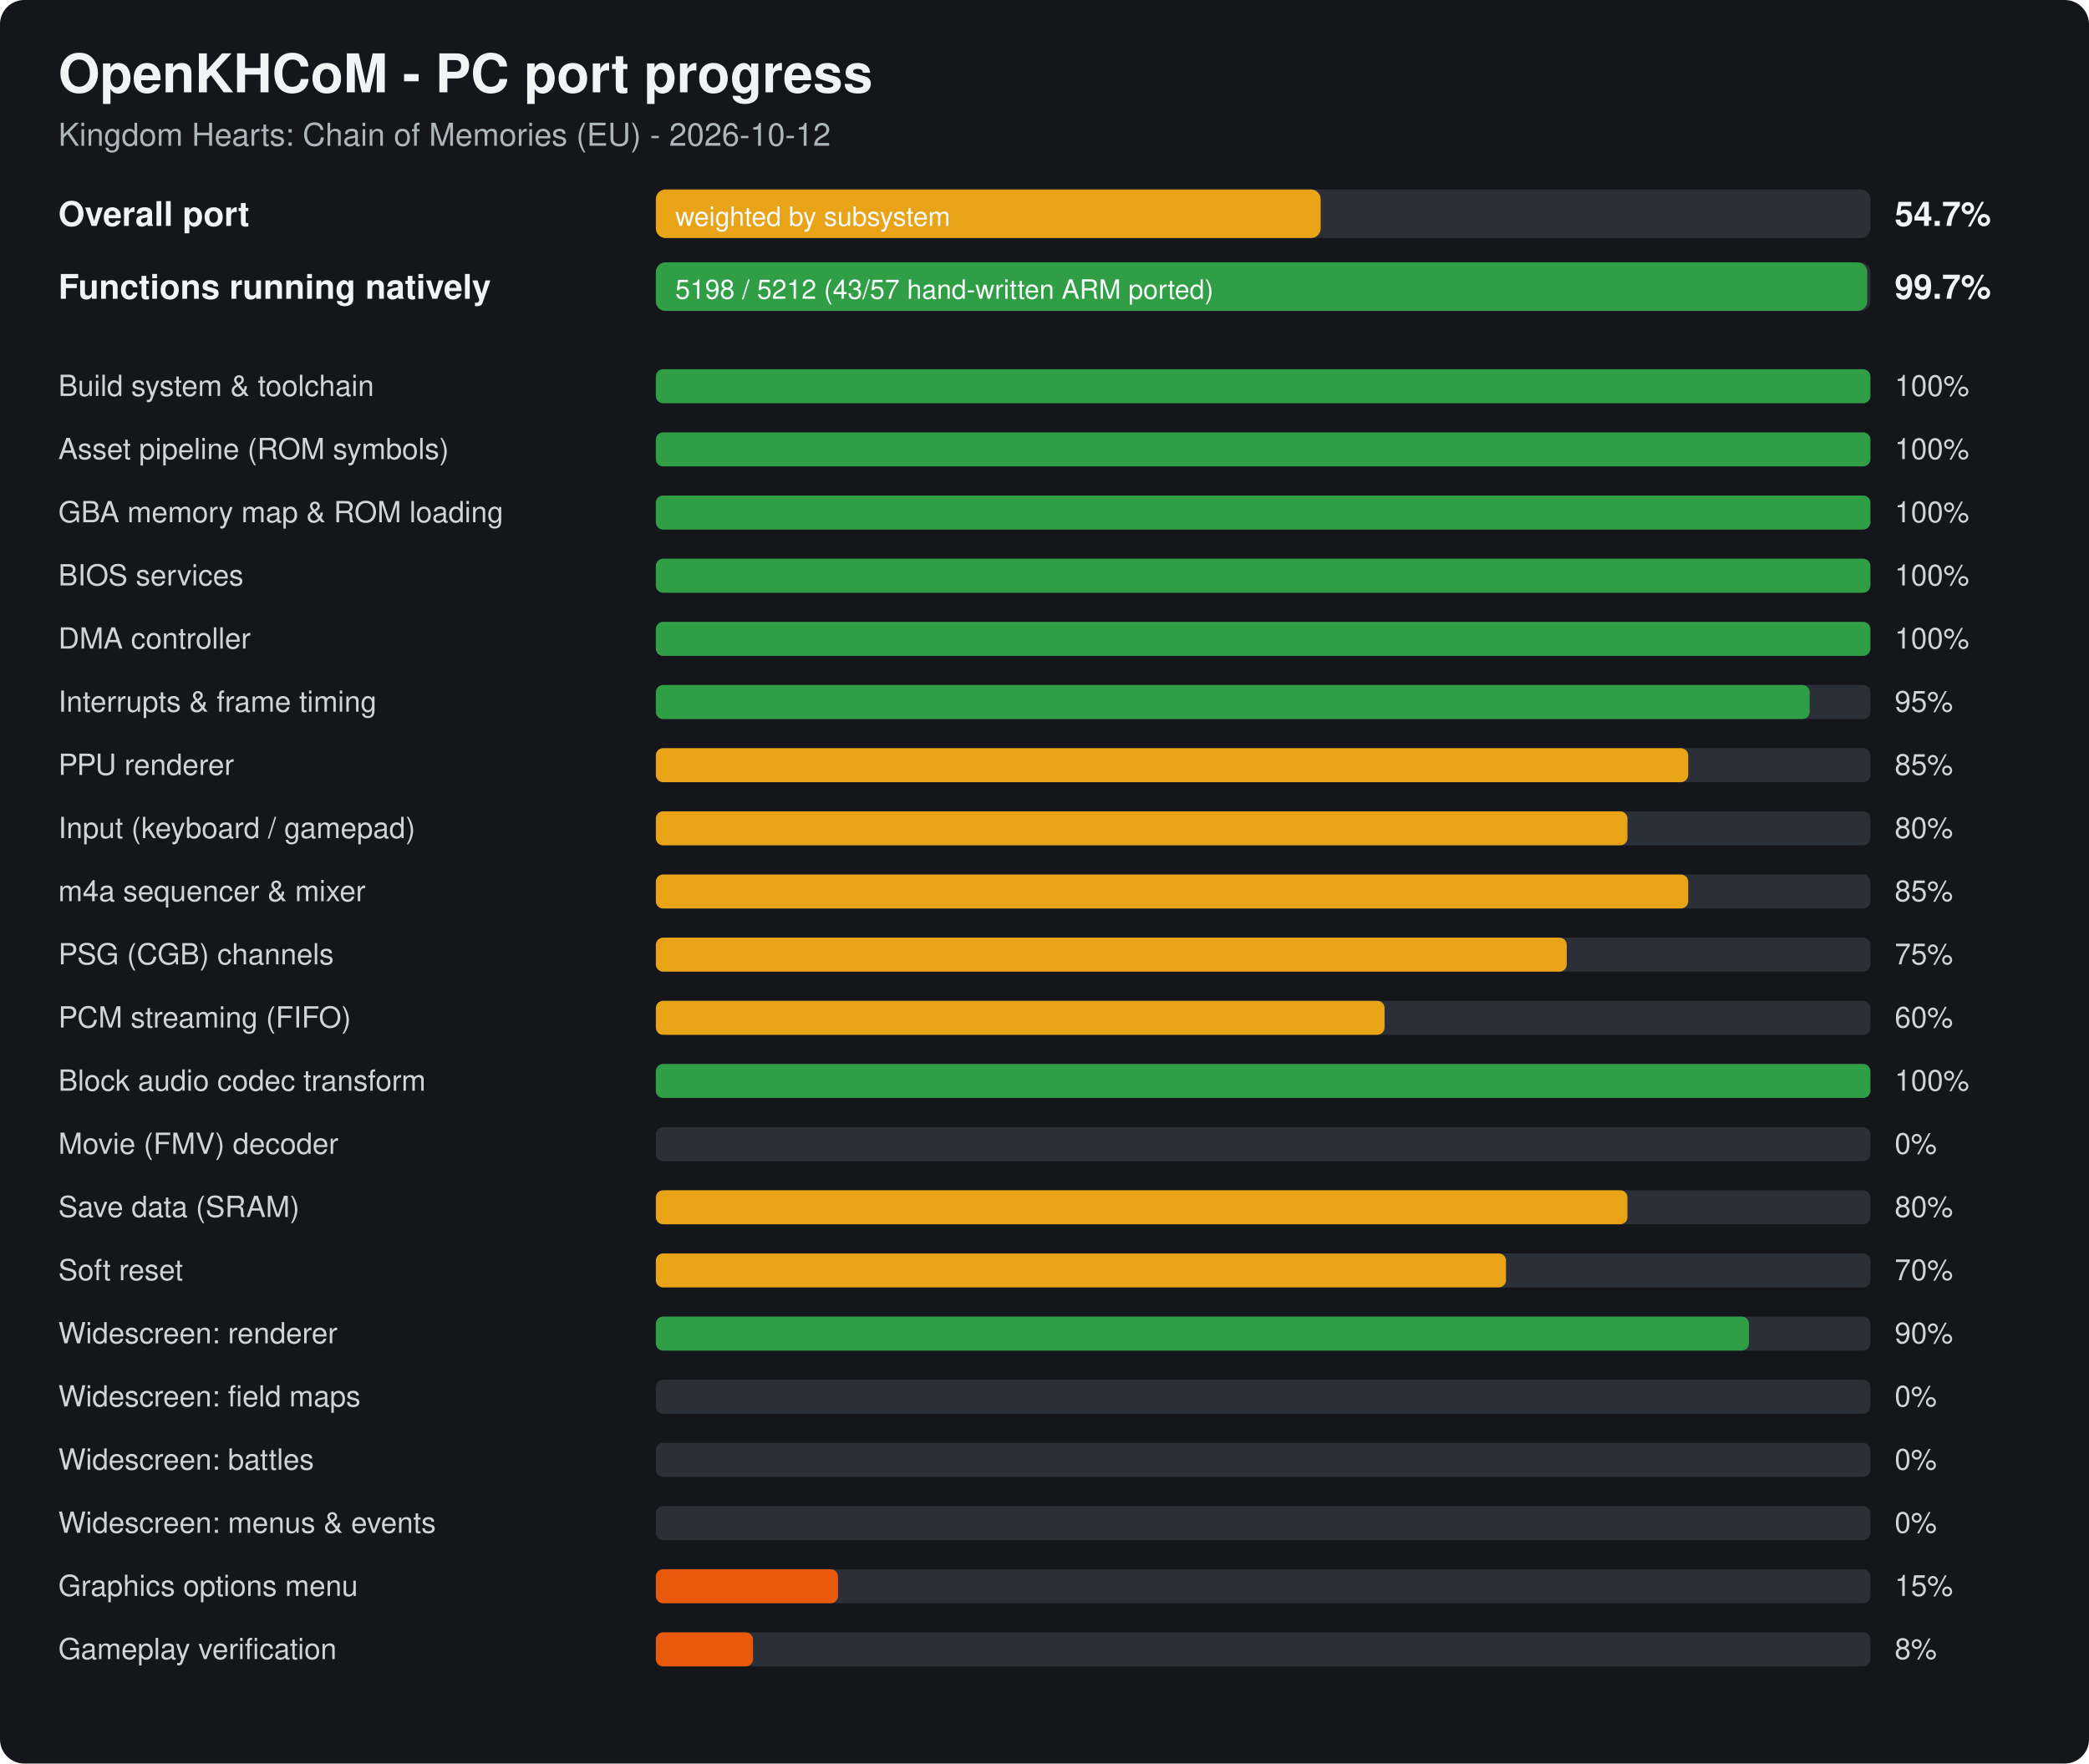
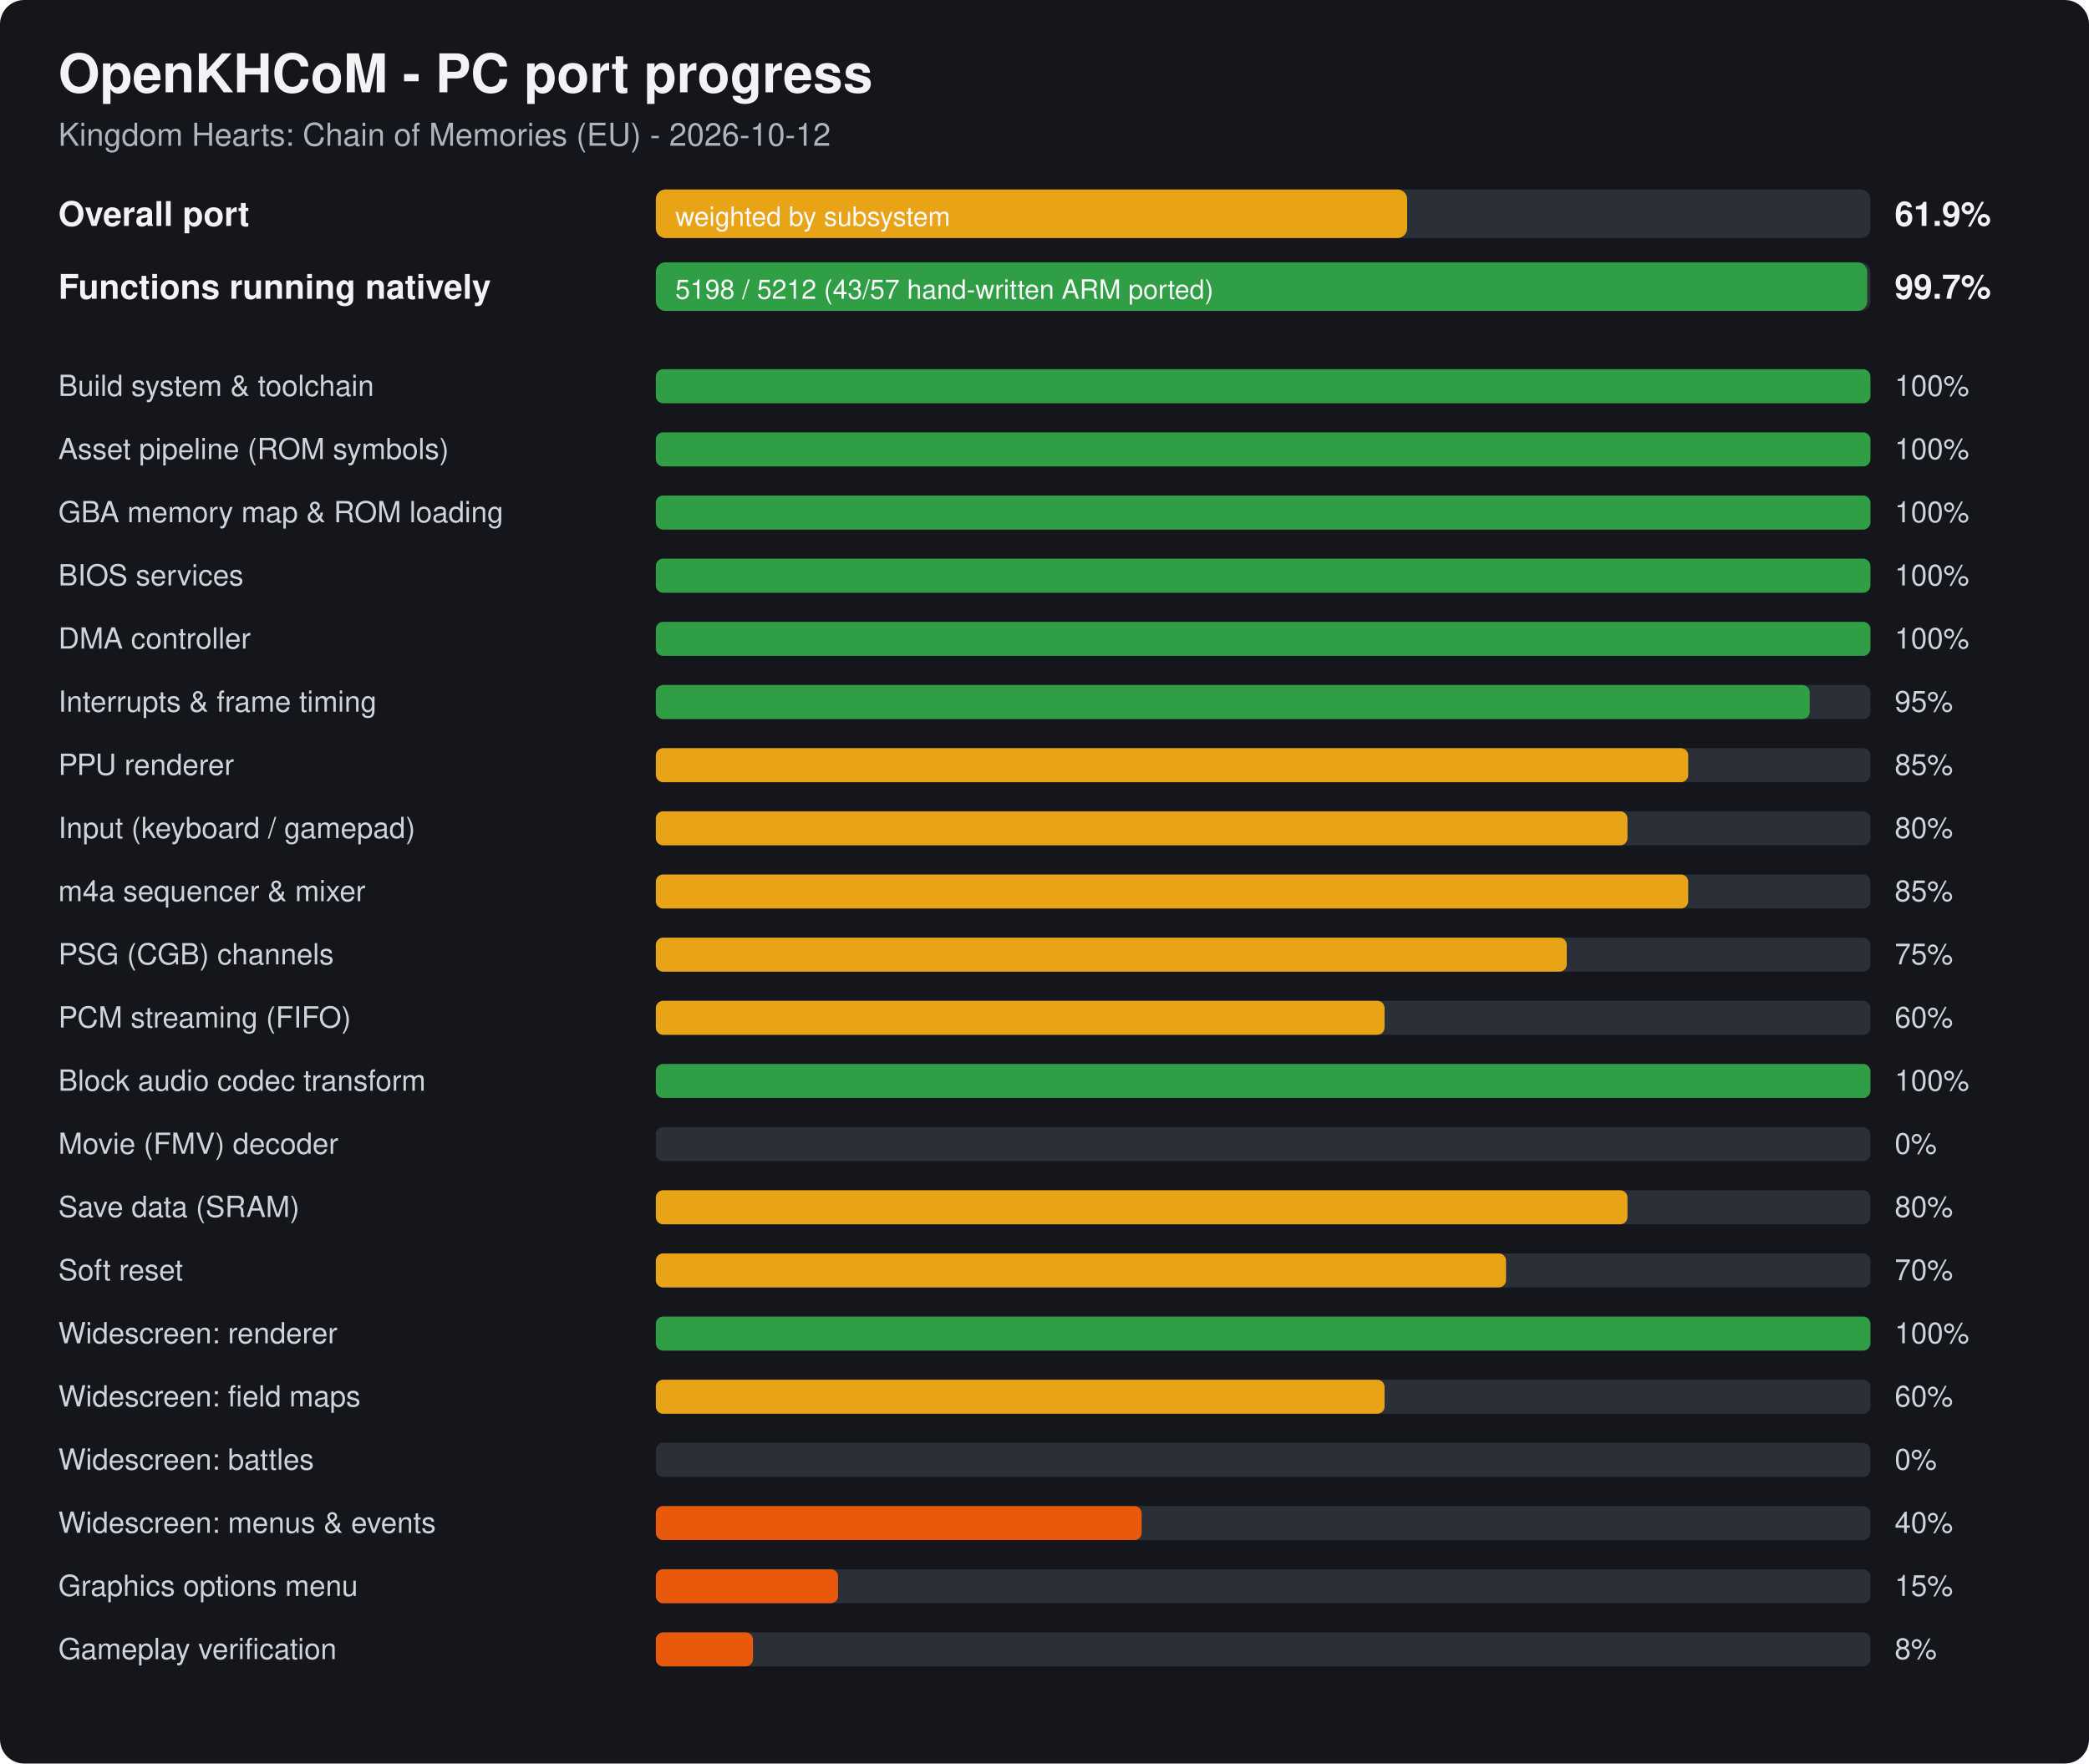
<svg xmlns="http://www.w3.org/2000/svg" width="860" height="726" viewBox="0 0 860 726" font-family="Segoe UI, Helvetica, Arial, sans-serif">
  <rect width="860" height="726" rx="10" fill="#14161c" />
  <text x="24" y="38" font-size="22" font-weight="700" fill="#f1f3f5">OpenKHCoM - PC port progress</text>
  <text x="24" y="60" font-size="13" fill="#adb5bd">Kingdom Hearts: Chain of Memories (EU) - 2026-10-12</text>
  <text x="24" y="93" font-size="14" font-weight="600" fill="#f1f3f5">Overall port</text>
  <rect x="270" y="78" width="500" height="20" rx="4" fill="#2b2f38" />
-   <rect x="270" y="78" width="273.7" height="20" rx="4" fill="#e8a317" />
-   <text x="780" y="93" font-size="14" font-weight="700" fill="#f1f3f5">54.7%</text>
+   <rect x="270" y="78" width="309.3" height="20" rx="4" fill="#e8a317" />
+   <text x="780" y="93" font-size="14" font-weight="700" fill="#f1f3f5">61.9%</text>
  <text x="278" y="93" font-size="11" fill="#f8f9fa">weighted by subsystem</text>
  <text x="24" y="123" font-size="14" font-weight="600" fill="#f1f3f5">Functions running natively</text>
  <rect x="270" y="108" width="500" height="20" rx="4" fill="#2b2f38" />
  <rect x="270" y="108" width="498.7" height="20" rx="4" fill="#2f9e44" />
  <text x="780" y="123" font-size="14" font-weight="700" fill="#f1f3f5">99.7%</text>
  <text x="278" y="123" font-size="11" fill="#f8f9fa">5198 / 5212 (43/57 hand-written ARM ported)</text>
  <text x="24" y="163" font-size="12" fill="#ced4da">Build system &amp; toolchain</text>
  <rect x="270" y="152" width="500" height="14" rx="3" fill="#2b2f38" />
  <rect x="270" y="152" width="500.0" height="14" rx="3" fill="#2f9e44" />
  <text x="780" y="163" font-size="12" fill="#ced4da">100%</text>
  <text x="24" y="189" font-size="12" fill="#ced4da">Asset pipeline (ROM symbols)</text>
  <rect x="270" y="178" width="500" height="14" rx="3" fill="#2b2f38" />
  <rect x="270" y="178" width="500.0" height="14" rx="3" fill="#2f9e44" />
  <text x="780" y="189" font-size="12" fill="#ced4da">100%</text>
  <text x="24" y="215" font-size="12" fill="#ced4da">GBA memory map &amp; ROM loading</text>
  <rect x="270" y="204" width="500" height="14" rx="3" fill="#2b2f38" />
  <rect x="270" y="204" width="500.0" height="14" rx="3" fill="#2f9e44" />
  <text x="780" y="215" font-size="12" fill="#ced4da">100%</text>
  <text x="24" y="241" font-size="12" fill="#ced4da">BIOS services</text>
  <rect x="270" y="230" width="500" height="14" rx="3" fill="#2b2f38" />
  <rect x="270" y="230" width="500.0" height="14" rx="3" fill="#2f9e44" />
  <text x="780" y="241" font-size="12" fill="#ced4da">100%</text>
  <text x="24" y="267" font-size="12" fill="#ced4da">DMA controller</text>
  <rect x="270" y="256" width="500" height="14" rx="3" fill="#2b2f38" />
  <rect x="270" y="256" width="500.0" height="14" rx="3" fill="#2f9e44" />
  <text x="780" y="267" font-size="12" fill="#ced4da">100%</text>
  <text x="24" y="293" font-size="12" fill="#ced4da">Interrupts &amp; frame timing</text>
  <rect x="270" y="282" width="500" height="14" rx="3" fill="#2b2f38" />
  <rect x="270" y="282" width="475.0" height="14" rx="3" fill="#2f9e44" />
  <text x="780" y="293" font-size="12" fill="#ced4da">95%</text>
  <text x="24" y="319" font-size="12" fill="#ced4da">PPU renderer</text>
  <rect x="270" y="308" width="500" height="14" rx="3" fill="#2b2f38" />
  <rect x="270" y="308" width="425.0" height="14" rx="3" fill="#e8a317" />
  <text x="780" y="319" font-size="12" fill="#ced4da">85%</text>
  <text x="24" y="345" font-size="12" fill="#ced4da">Input (keyboard / gamepad)</text>
  <rect x="270" y="334" width="500" height="14" rx="3" fill="#2b2f38" />
  <rect x="270" y="334" width="400.0" height="14" rx="3" fill="#e8a317" />
  <text x="780" y="345" font-size="12" fill="#ced4da">80%</text>
  <text x="24" y="371" font-size="12" fill="#ced4da">m4a sequencer &amp; mixer</text>
  <rect x="270" y="360" width="500" height="14" rx="3" fill="#2b2f38" />
  <rect x="270" y="360" width="425.0" height="14" rx="3" fill="#e8a317" />
  <text x="780" y="371" font-size="12" fill="#ced4da">85%</text>
  <text x="24" y="397" font-size="12" fill="#ced4da">PSG (CGB) channels</text>
  <rect x="270" y="386" width="500" height="14" rx="3" fill="#2b2f38" />
  <rect x="270" y="386" width="375.0" height="14" rx="3" fill="#e8a317" />
  <text x="780" y="397" font-size="12" fill="#ced4da">75%</text>
  <text x="24" y="423" font-size="12" fill="#ced4da">PCM streaming (FIFO)</text>
  <rect x="270" y="412" width="500" height="14" rx="3" fill="#2b2f38" />
  <rect x="270" y="412" width="300.0" height="14" rx="3" fill="#e8a317" />
  <text x="780" y="423" font-size="12" fill="#ced4da">60%</text>
  <text x="24" y="449" font-size="12" fill="#ced4da">Block audio codec transform</text>
  <rect x="270" y="438" width="500" height="14" rx="3" fill="#2b2f38" />
  <rect x="270" y="438" width="500.0" height="14" rx="3" fill="#2f9e44" />
  <text x="780" y="449" font-size="12" fill="#ced4da">100%</text>
  <text x="24" y="475" font-size="12" fill="#ced4da">Movie (FMV) decoder</text>
  <rect x="270" y="464" width="500" height="14" rx="3" fill="#2b2f38" />
  <text x="780" y="475" font-size="12" fill="#ced4da">0%</text>
  <text x="24" y="501" font-size="12" fill="#ced4da">Save data (SRAM)</text>
  <rect x="270" y="490" width="500" height="14" rx="3" fill="#2b2f38" />
  <rect x="270" y="490" width="400.0" height="14" rx="3" fill="#e8a317" />
  <text x="780" y="501" font-size="12" fill="#ced4da">80%</text>
  <text x="24" y="527" font-size="12" fill="#ced4da">Soft reset</text>
  <rect x="270" y="516" width="500" height="14" rx="3" fill="#2b2f38" />
  <rect x="270" y="516" width="350.0" height="14" rx="3" fill="#e8a317" />
  <text x="780" y="527" font-size="12" fill="#ced4da">70%</text>
  <text x="24" y="553" font-size="12" fill="#ced4da">Widescreen: renderer</text>
  <rect x="270" y="542" width="500" height="14" rx="3" fill="#2b2f38" />
-   <rect x="270" y="542" width="450.0" height="14" rx="3" fill="#2f9e44" />
-   <text x="780" y="553" font-size="12" fill="#ced4da">90%</text>
+   <rect x="270" y="542" width="500.0" height="14" rx="3" fill="#2f9e44" />
+   <text x="780" y="553" font-size="12" fill="#ced4da">100%</text>
  <text x="24" y="579" font-size="12" fill="#ced4da">Widescreen: field maps</text>
  <rect x="270" y="568" width="500" height="14" rx="3" fill="#2b2f38" />
-   <text x="780" y="579" font-size="12" fill="#ced4da">0%</text>
+   <rect x="270" y="568" width="300.0" height="14" rx="3" fill="#e8a317" />
+   <text x="780" y="579" font-size="12" fill="#ced4da">60%</text>
  <text x="24" y="605" font-size="12" fill="#ced4da">Widescreen: battles</text>
  <rect x="270" y="594" width="500" height="14" rx="3" fill="#2b2f38" />
  <text x="780" y="605" font-size="12" fill="#ced4da">0%</text>
  <text x="24" y="631" font-size="12" fill="#ced4da">Widescreen: menus &amp; events</text>
  <rect x="270" y="620" width="500" height="14" rx="3" fill="#2b2f38" />
-   <text x="780" y="631" font-size="12" fill="#ced4da">0%</text>
+   <rect x="270" y="620" width="200.0" height="14" rx="3" fill="#e8590c" />
+   <text x="780" y="631" font-size="12" fill="#ced4da">40%</text>
  <text x="24" y="657" font-size="12" fill="#ced4da">Graphics options menu</text>
  <rect x="270" y="646" width="500" height="14" rx="3" fill="#2b2f38" />
  <rect x="270" y="646" width="75.0" height="14" rx="3" fill="#e8590c" />
  <text x="780" y="657" font-size="12" fill="#ced4da">15%</text>
  <text x="24" y="683" font-size="12" fill="#ced4da">Gameplay verification</text>
  <rect x="270" y="672" width="500" height="14" rx="3" fill="#2b2f38" />
  <rect x="270" y="672" width="40.0" height="14" rx="3" fill="#e8590c" />
  <text x="780" y="683" font-size="12" fill="#ced4da">8%</text>
</svg>
